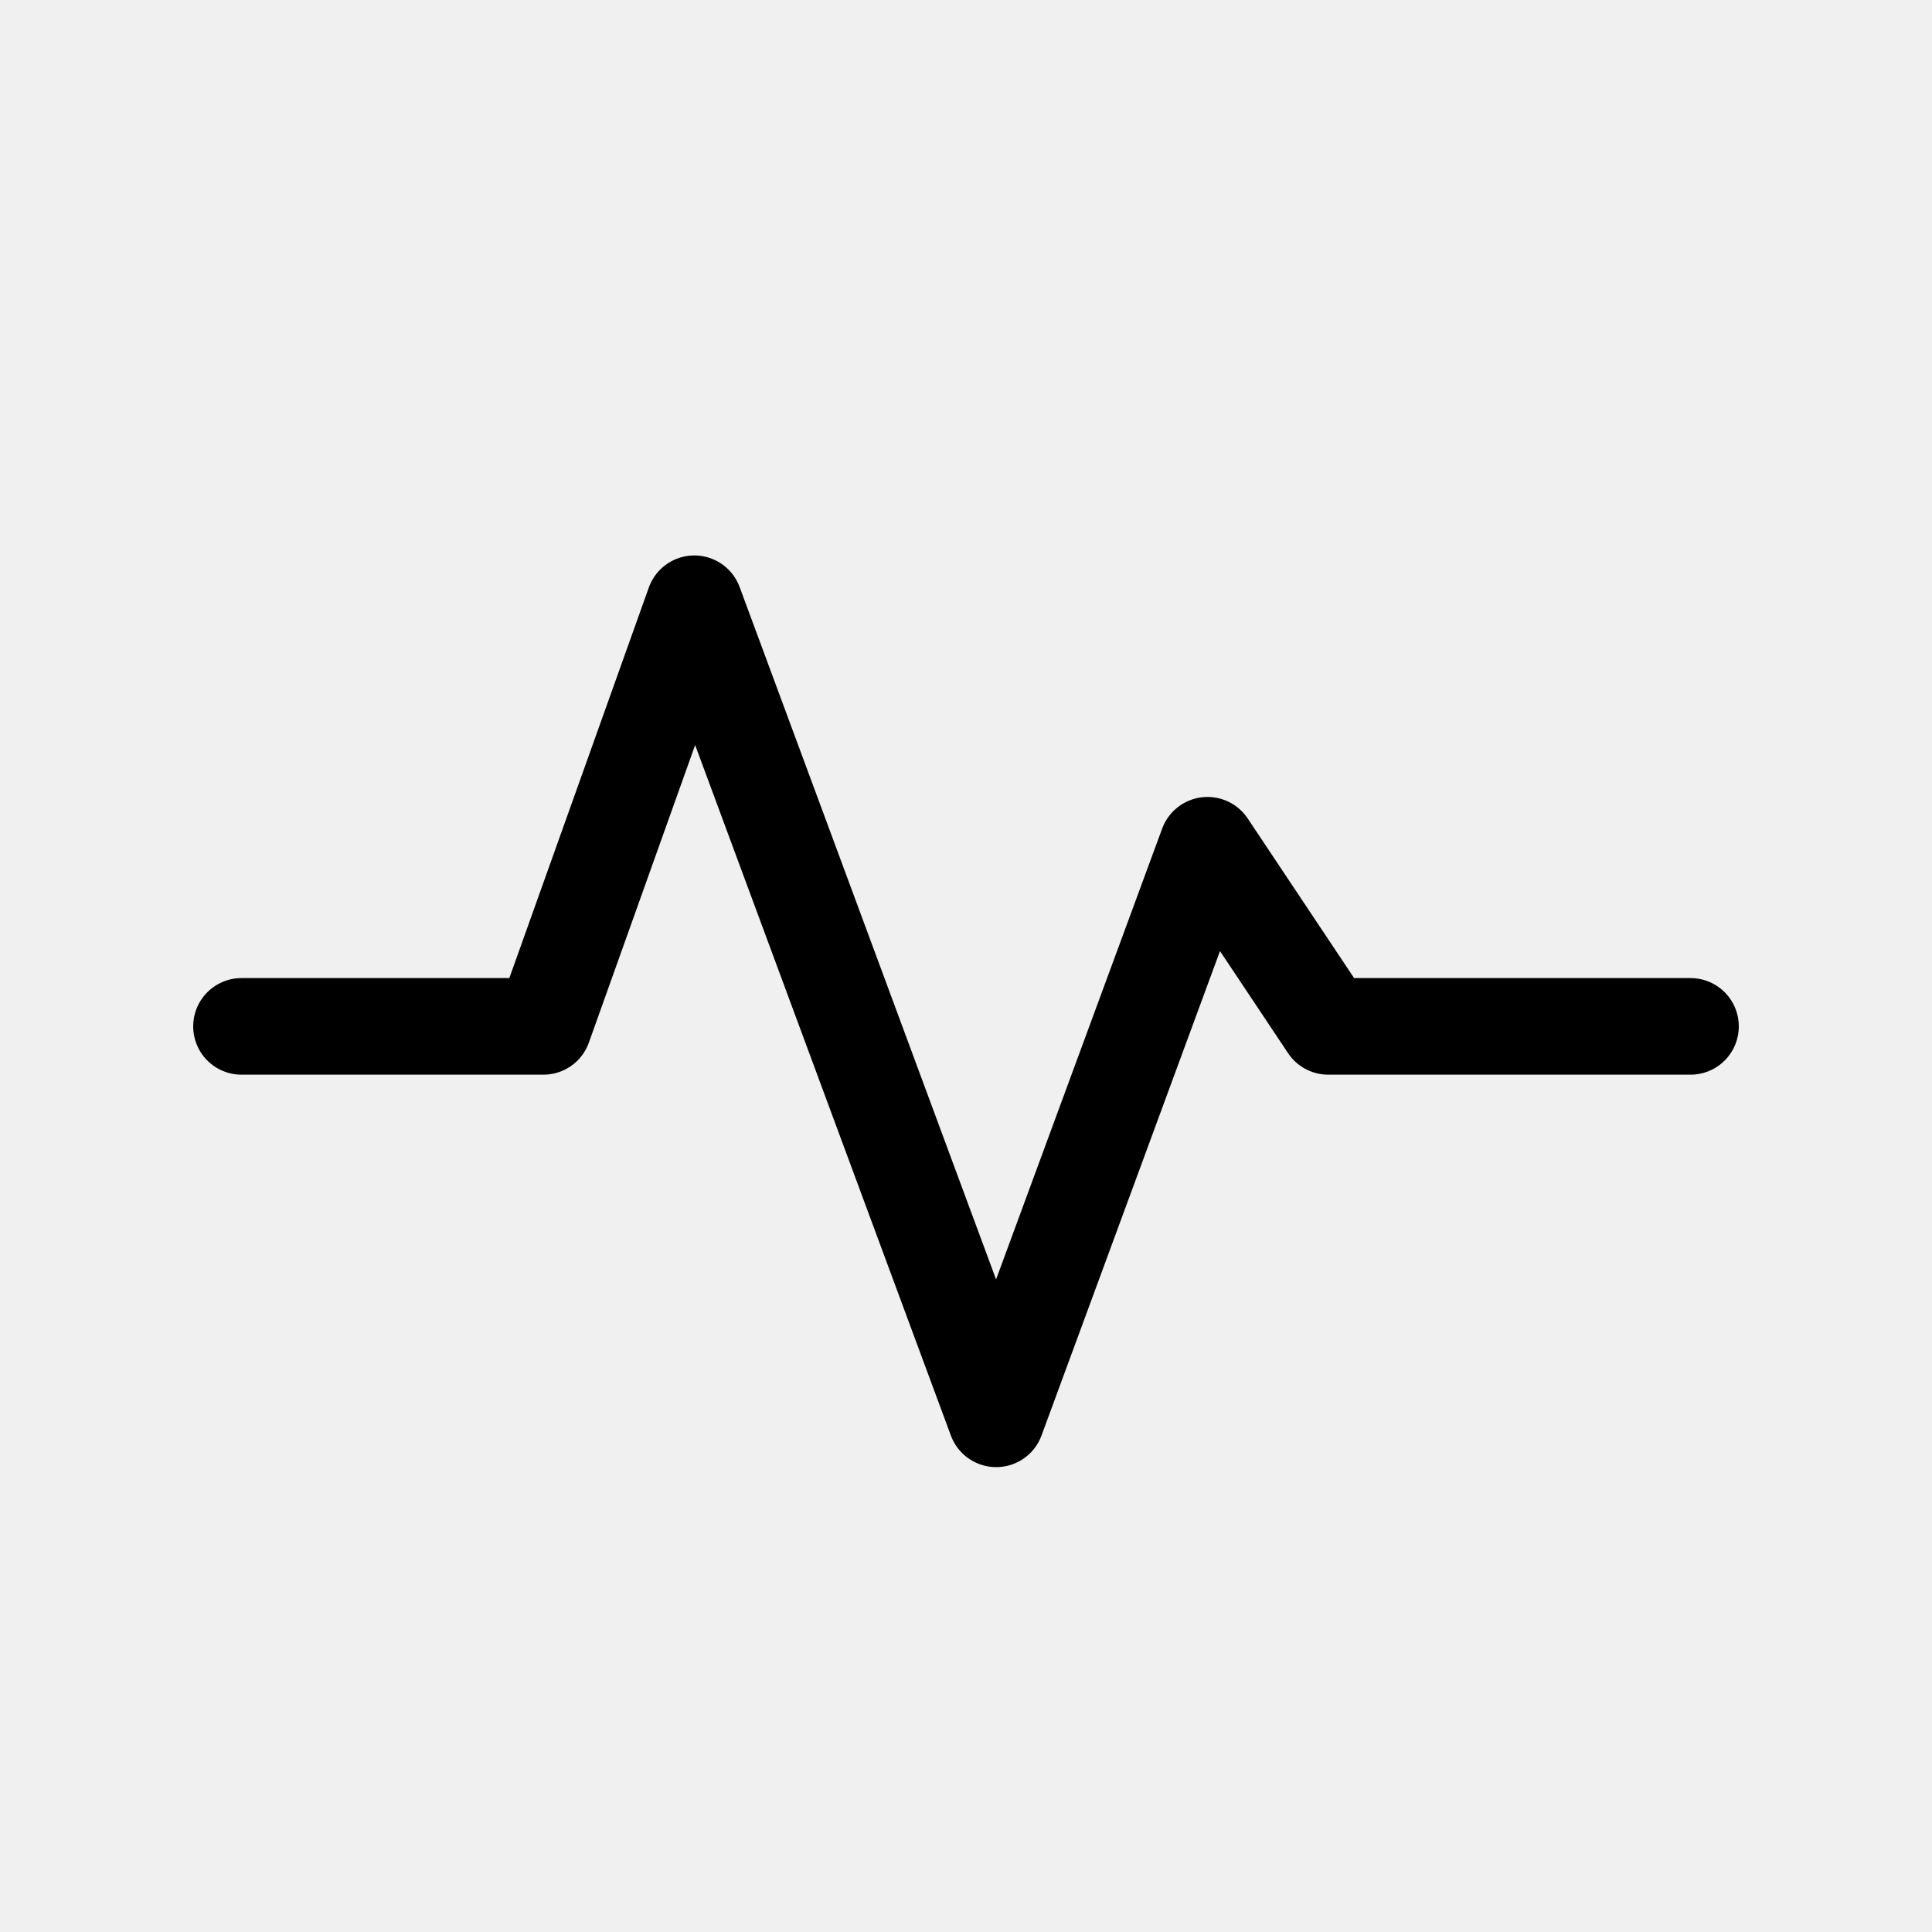
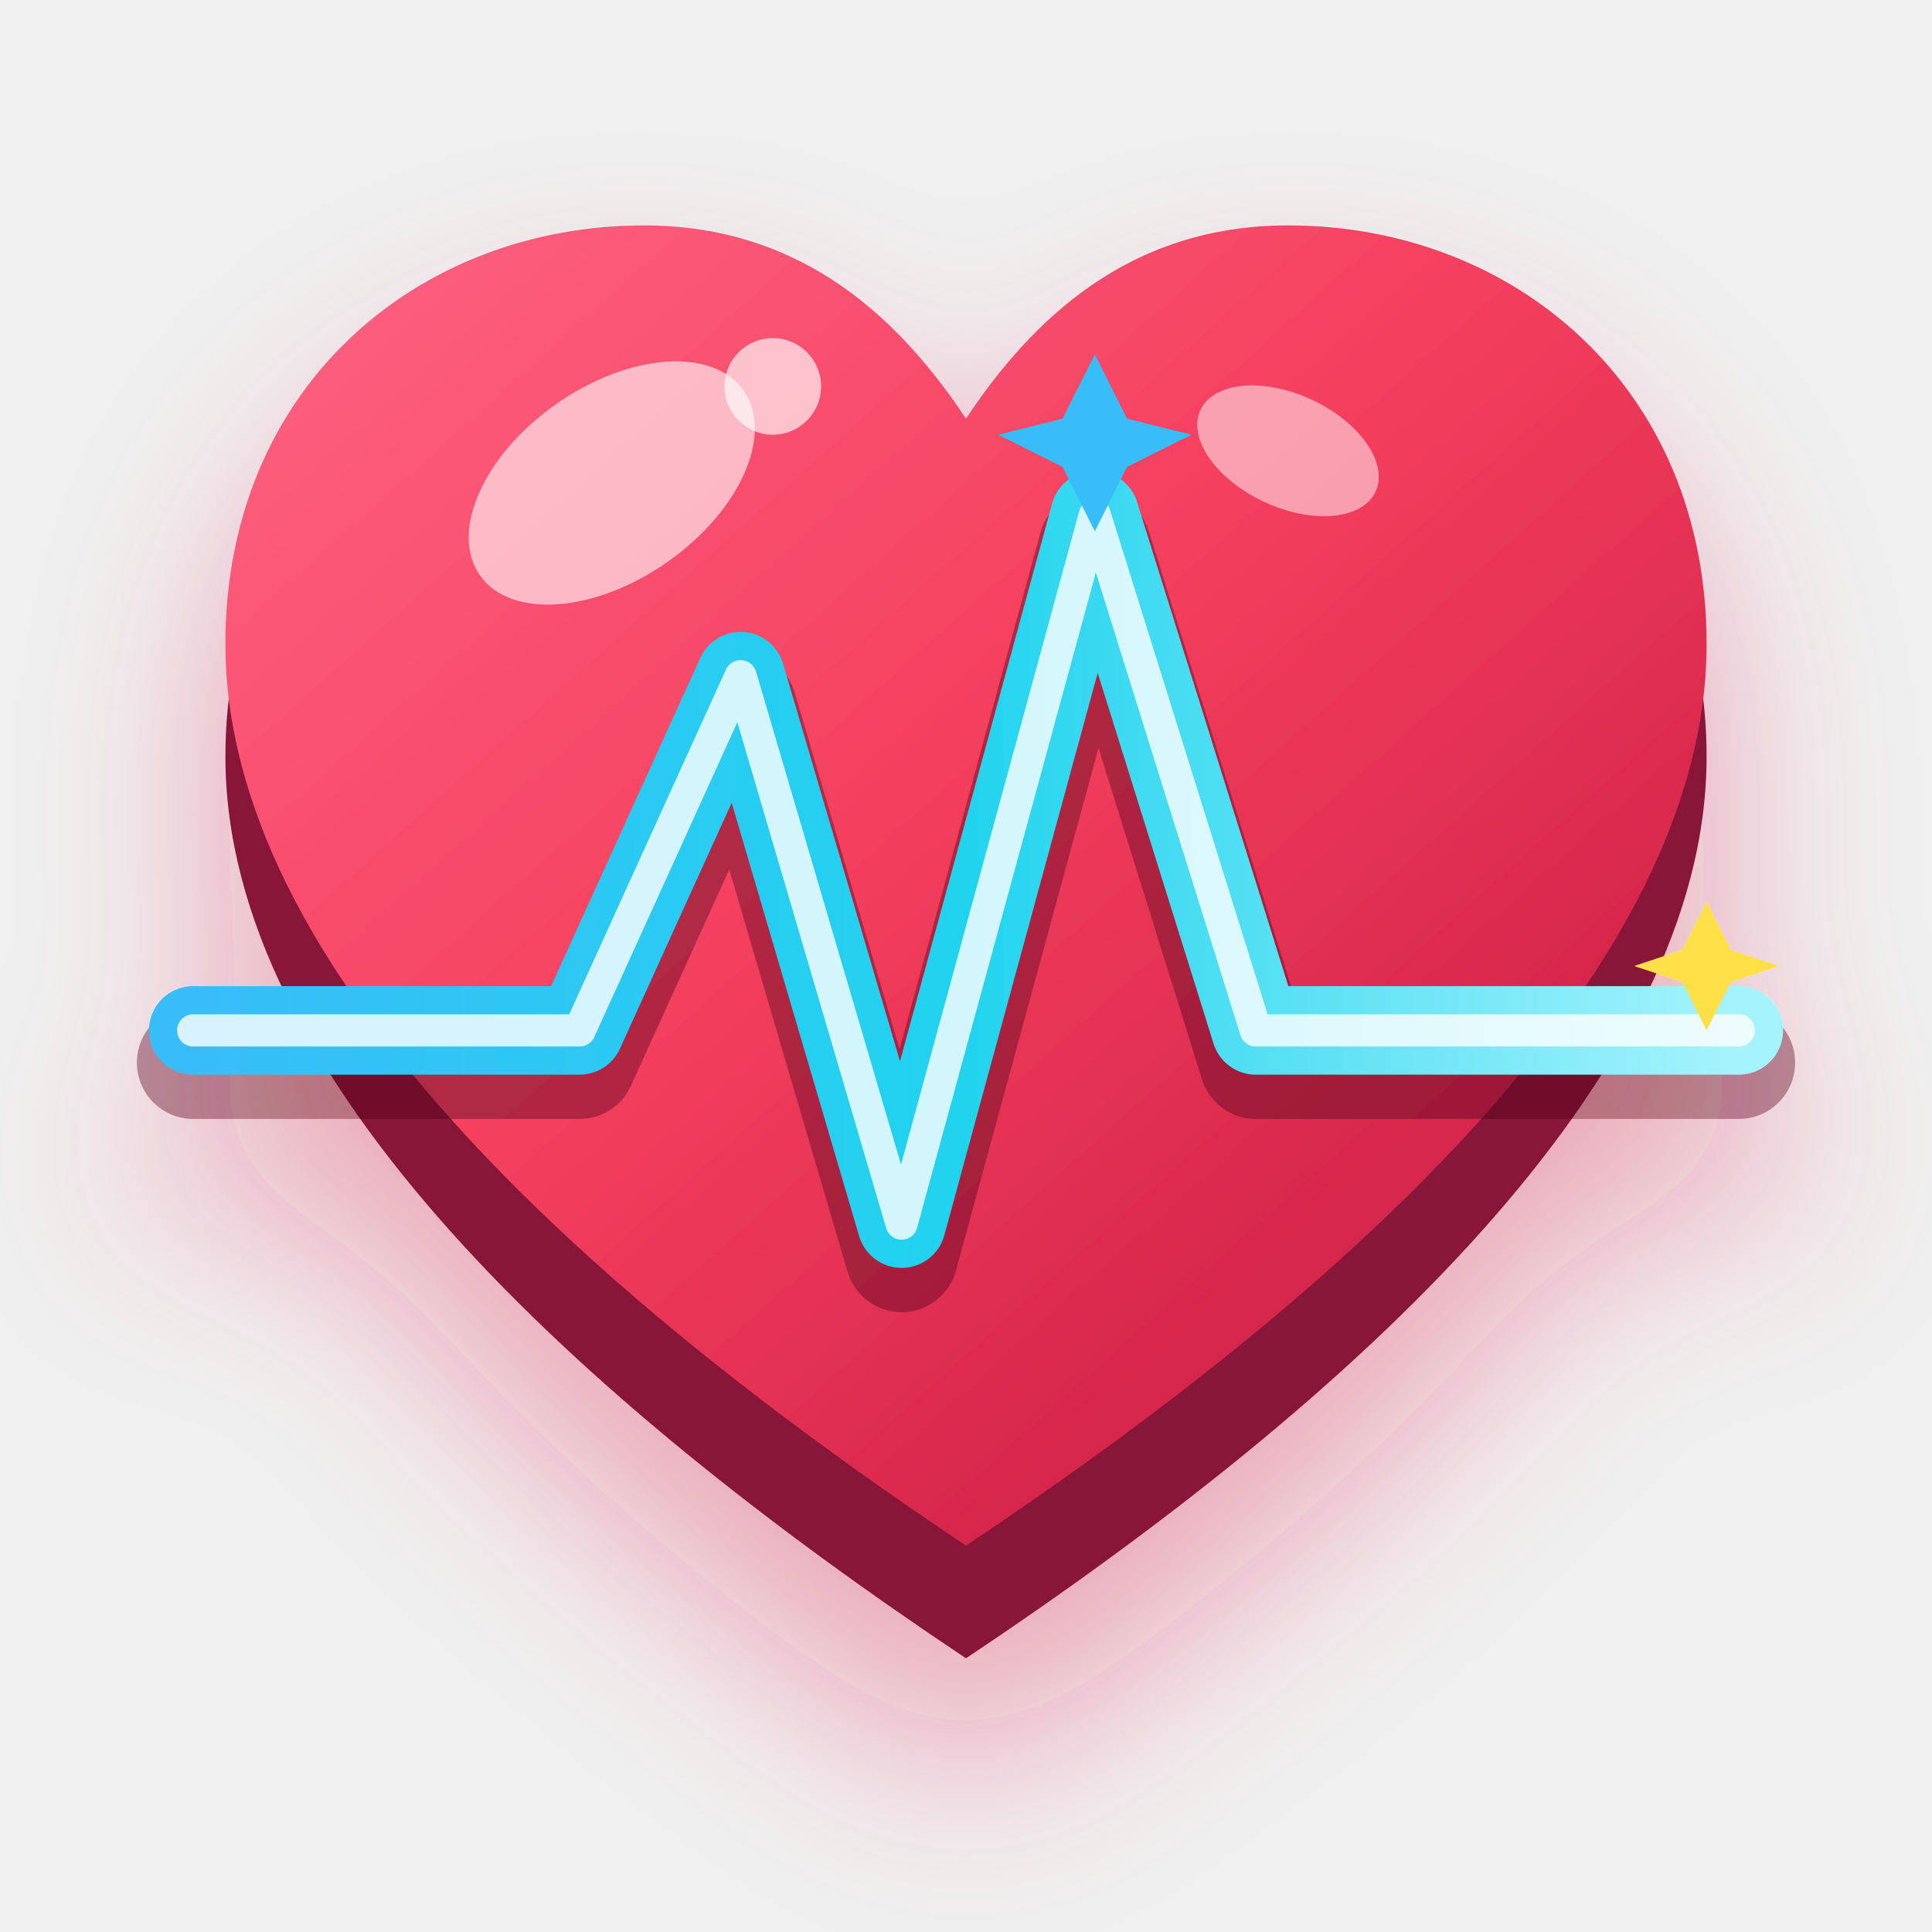
- <svg xmlns="http://www.w3.org/2000/svg" width="64" height="64" viewBox="0 0 64 64" fill="none" stroke="currentColor" stroke-width="3.2" stroke-linecap="round" stroke-linejoin="round">
-   <path d="M8 34h10l5-14 10 27 7-19 4 6h12" />
+ <svg xmlns="http://www.w3.org/2000/svg" viewBox="0 0 120 120" width="100%" height="100%">
+   <defs>
+     <filter id="act-shadow" x="-20%" y="-20%" width="150%" height="150%">
+       <feDropShadow dx="0" dy="7" stdDeviation="6" flood-color="#e11d48" flood-opacity="0.35" />
+     </filter>
+     <linearGradient id="act-heart" x1="0%" y1="0%" x2="100%" y2="100%">
+       <stop offset="0%" stop-color="#ff6584" />
+       <stop offset="45%" stop-color="#f43f5e" />
+       <stop offset="100%" stop-color="#be123c" />
+     </linearGradient>
+     <linearGradient id="act-pulse" x1="0%" y1="0%" x2="100%" y2="0%">
+       <stop offset="0%" stop-color="#38bdf8" />
+       <stop offset="50%" stop-color="#22d3ee" />
+       <stop offset="100%" stop-color="#a5f3fc" />
+     </linearGradient>
+   </defs>
+   <g filter="url(#act-shadow)">
+     <path d="M60 98 C36 82 14 62 14 42 C14 26 26 16 40 16 C50 16 56 22 60 28 C64 22 70 16 80 16 C94 16 106 26 106 42 C106 62 84 82 60 98 Z" transform="translate(0, 5)" fill="#881337" />
+     <path d="M60 96 C36 80 14 60 14 40 C14 24 26 14 40 14 C50 14 56 20 60 26 C64 20 70 14 80 14 C94 14 106 24 106 40 C106 60 84 80 60 96 Z" fill="url(#act-heart)" />
+     <ellipse cx="38" cy="30" rx="10" ry="6" transform="rotate(-35 38 30)" fill="#ffffff" opacity="0.6" />
+     <ellipse cx="80" cy="28" rx="6" ry="3.5" transform="rotate(25 80 28)" fill="#ffffff" opacity="0.5" />
+     <circle cx="48" cy="24" r="3" fill="#ffffff" opacity="0.65" />
+     <path d="M12 66 L36 66 L46 44 L56 78 L68 34 L78 66 L108 66" fill="none" stroke="#4c0519" stroke-width="7" stroke-linecap="round" stroke-linejoin="round" opacity="0.4" />
+     <path d="M12 64 L36 64 L46 42 L56 76 L68 32 L78 64 L108 64" fill="none" stroke="url(#act-pulse)" stroke-width="5.5" stroke-linecap="round" stroke-linejoin="round" />
+     <path d="M12 64 L36 64 L46 42 L56 76 L68 32 L78 64 L108 64" fill="none" stroke="#ffffff" stroke-width="2" stroke-linecap="round" stroke-linejoin="round" opacity="0.8" />
+     <polygon points="68,22 70,26 74,27 70,29 68,33 66,29 62,27 66,26" fill="#38bdf8" />
+     <polygon points="106,56 107.5,59 110.5,60 107.5,61 106,64 104.5,61 101.5,60 104.5,59" fill="#fde047" />
+   </g>
</svg>
